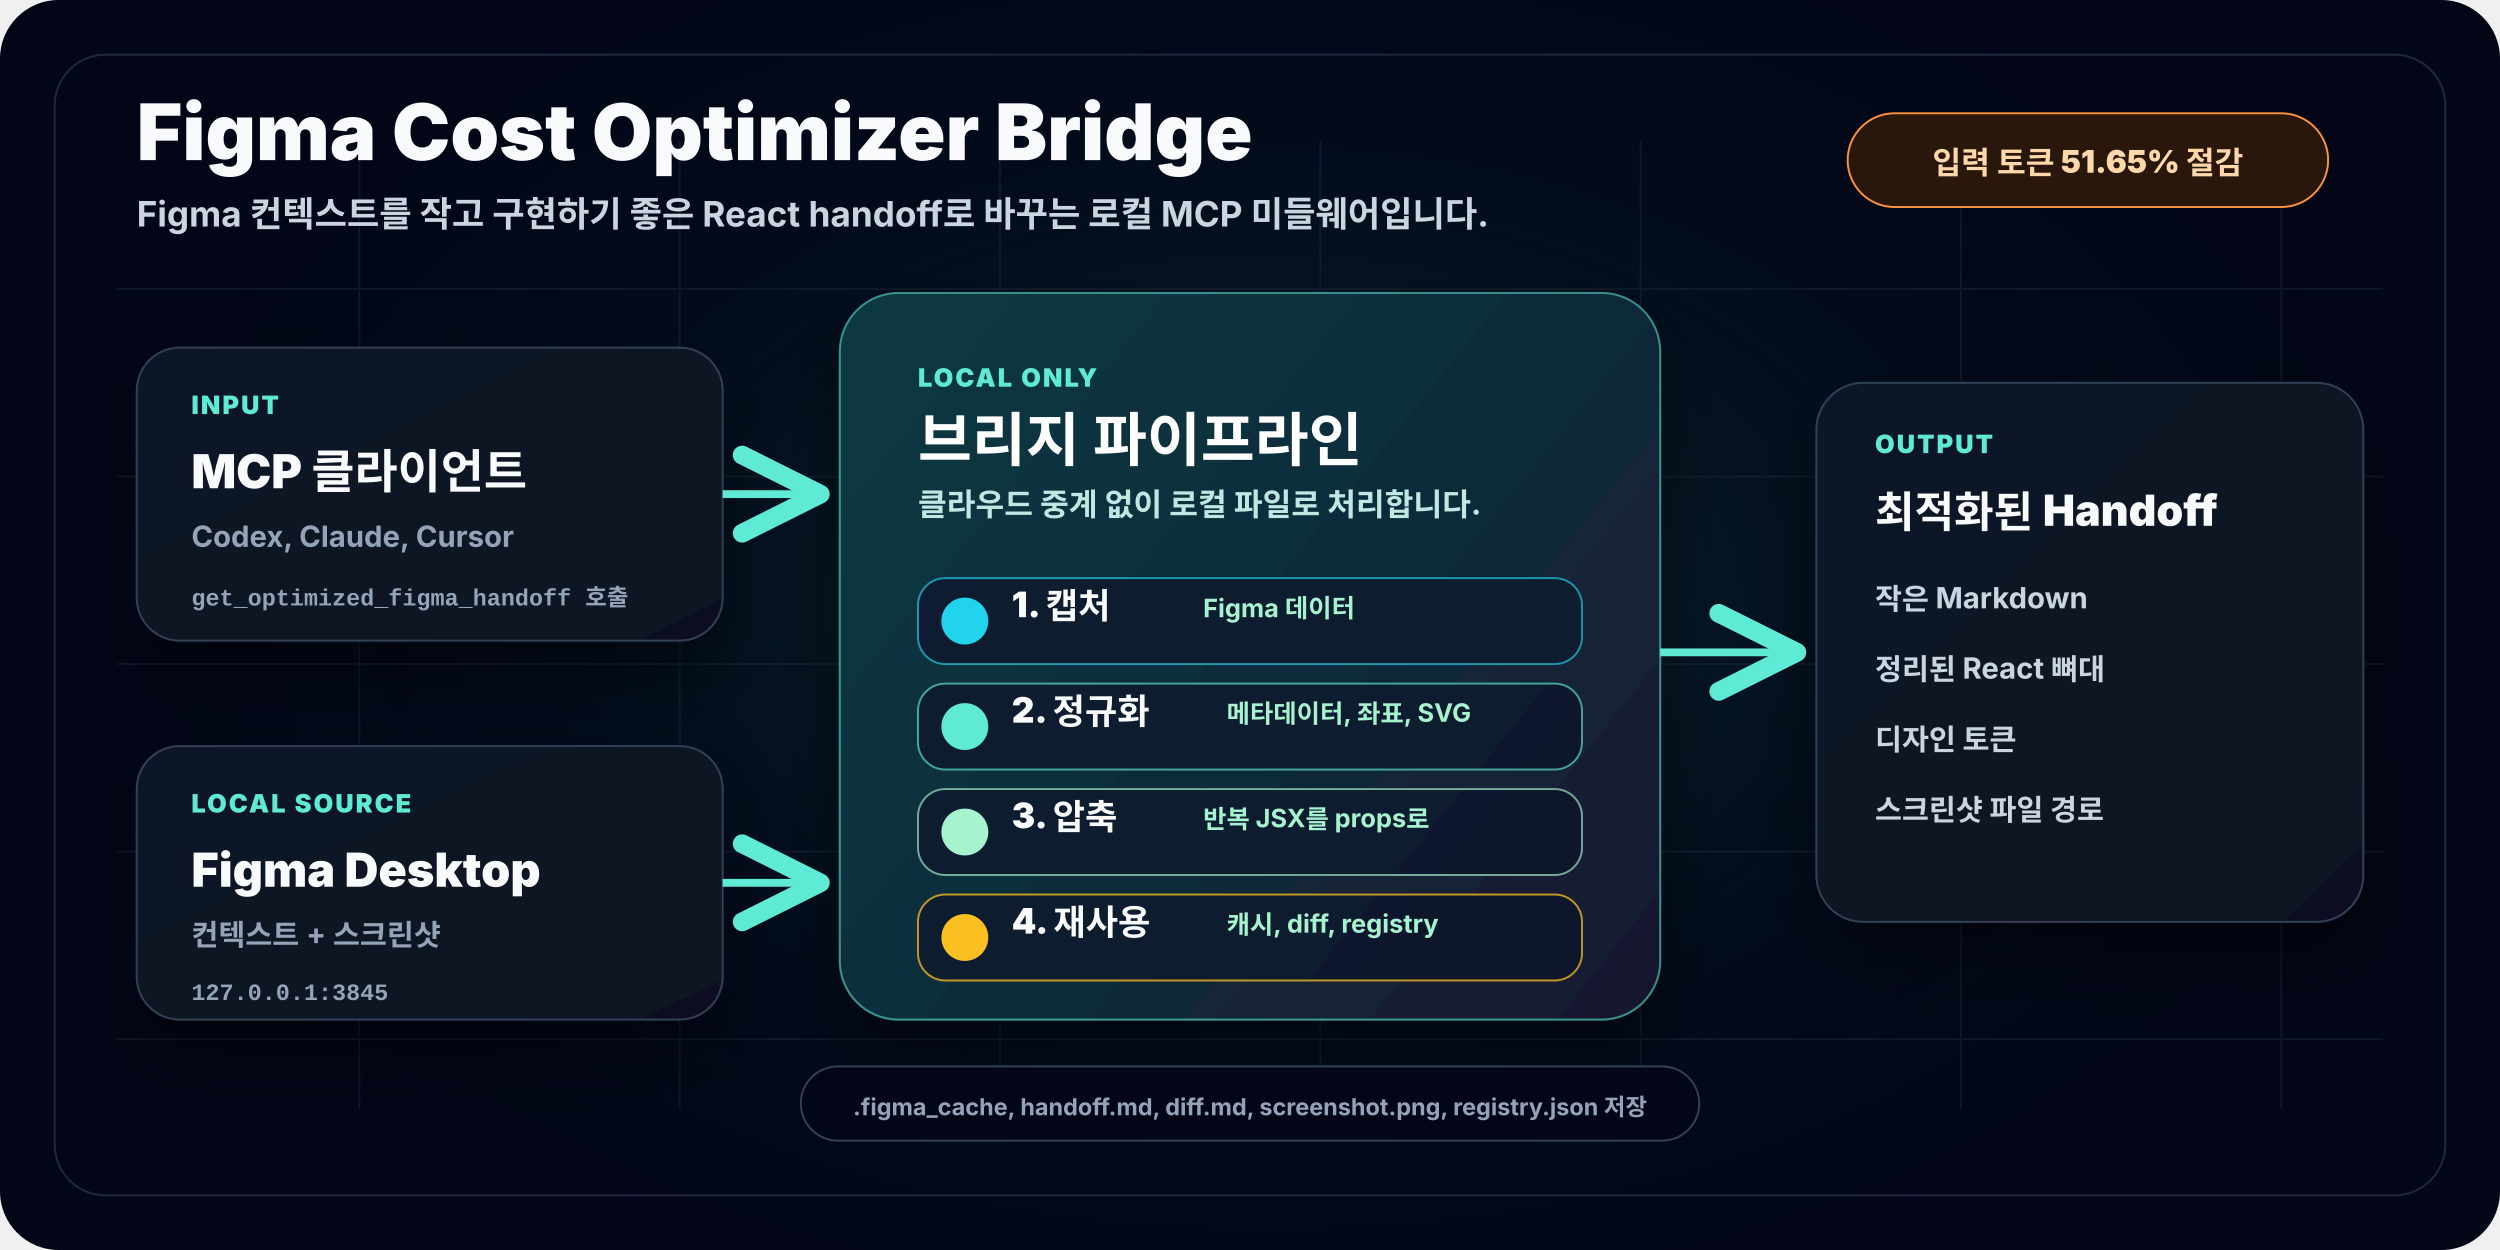
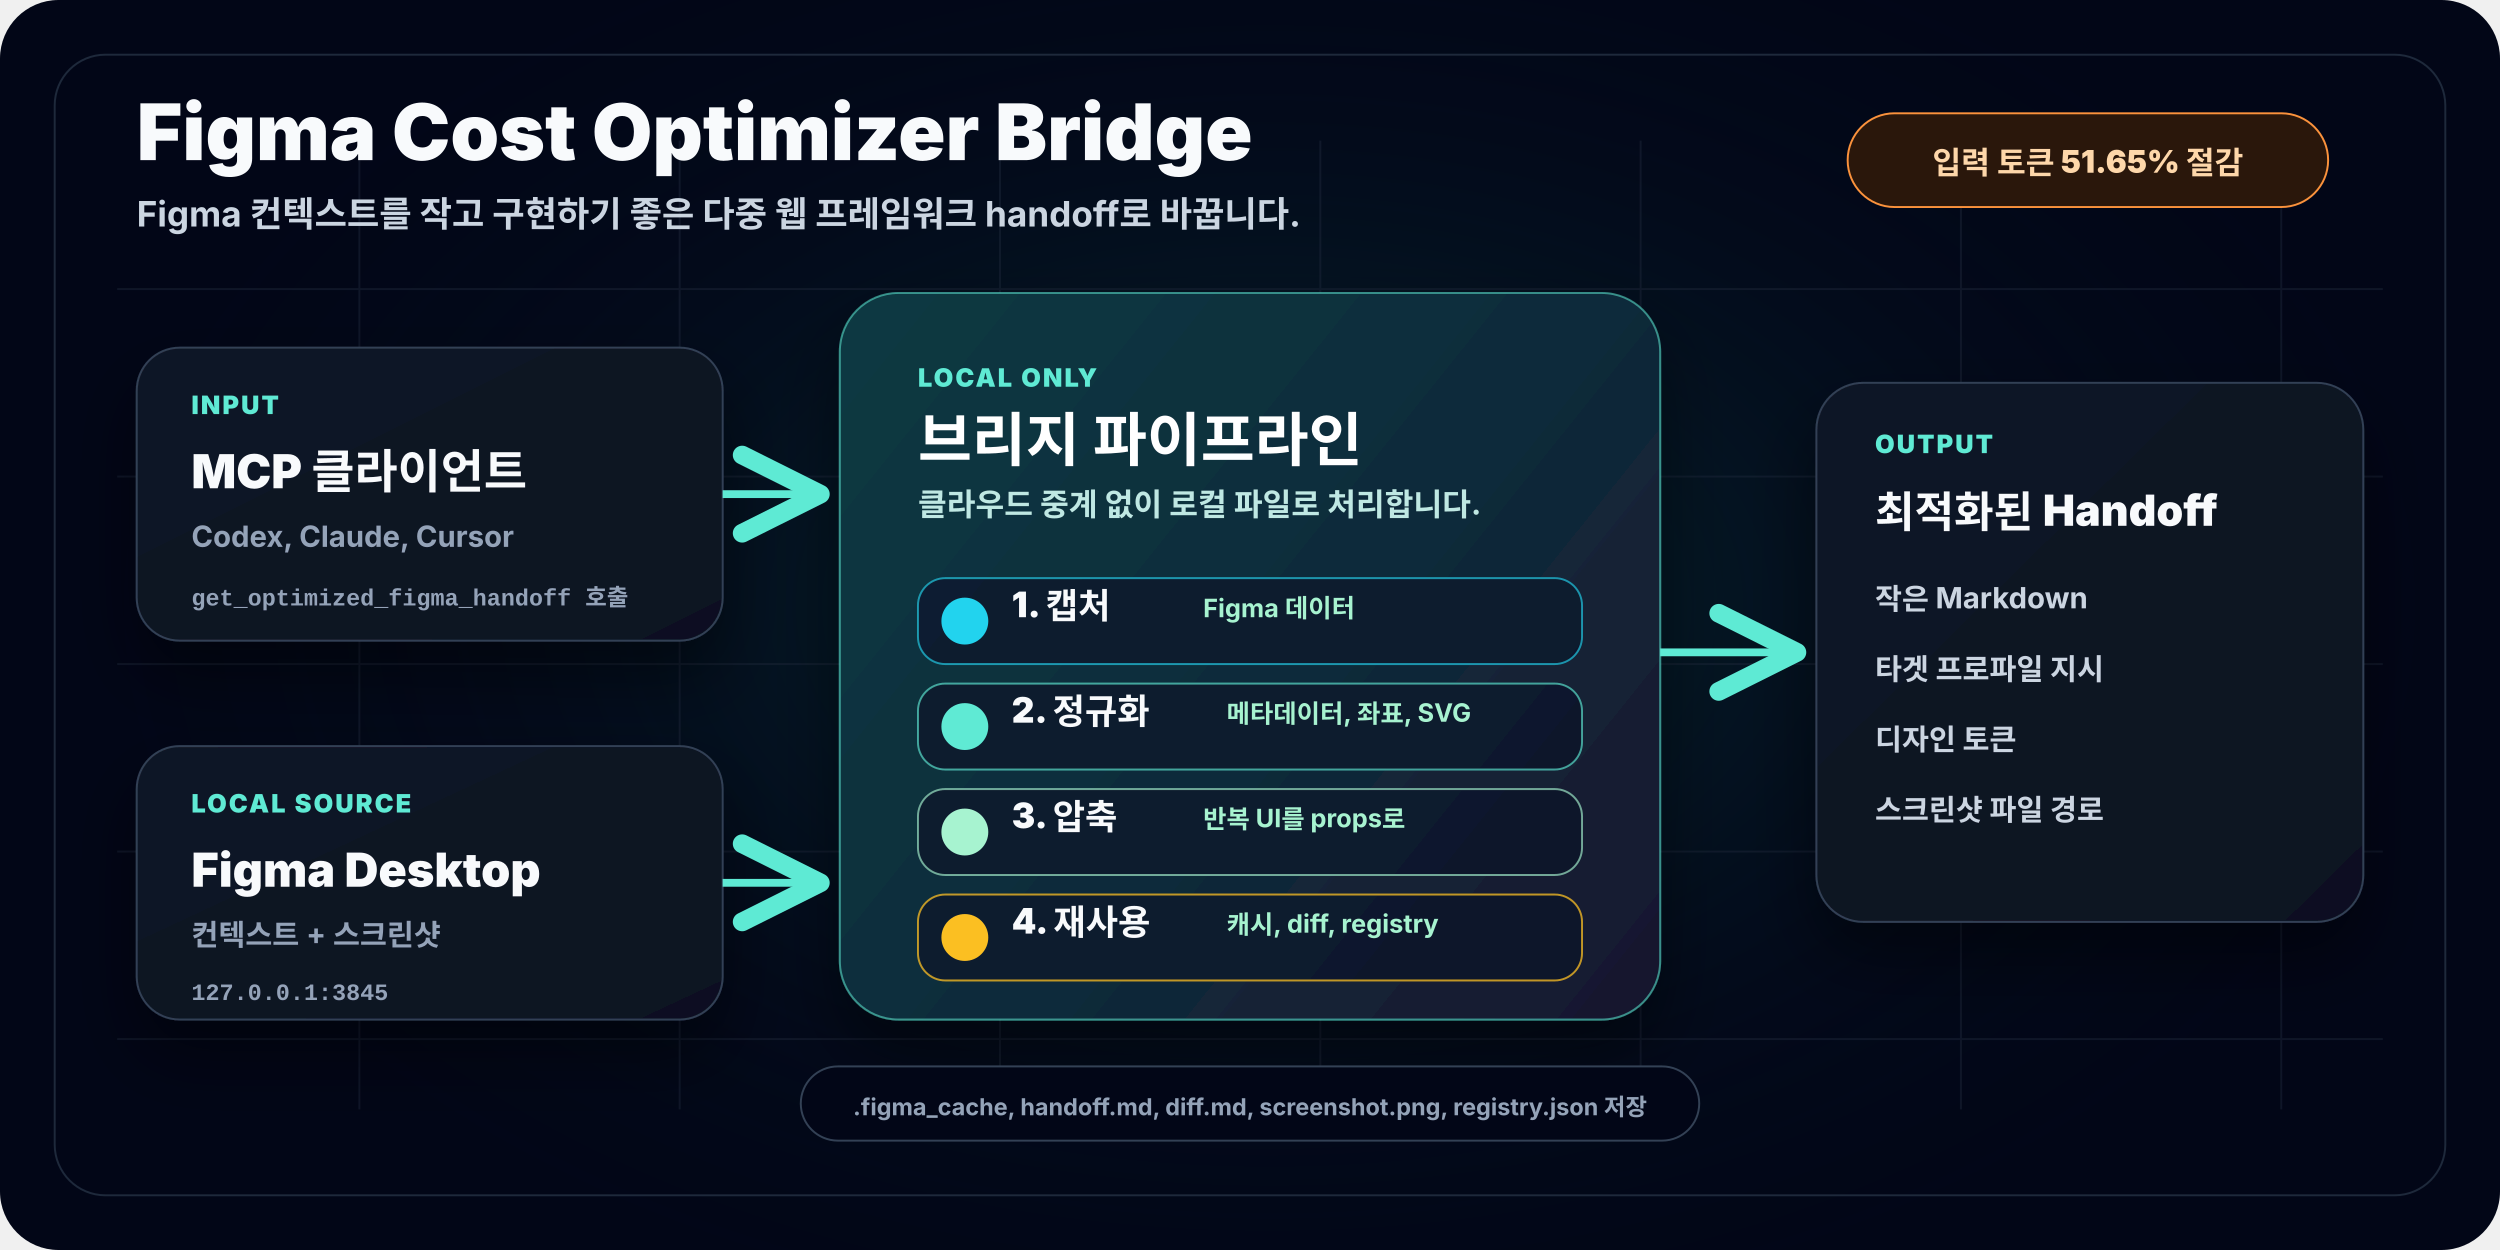
<svg xmlns="http://www.w3.org/2000/svg" width="1280" height="640" viewBox="0 0 1280 640" fill="none" role="img" aria-labelledby="title desc">
  <defs>
    <radialGradient id="glow" cx="0" cy="0" r="1" gradientUnits="userSpaceOnUse" gradientTransform="translate(650 310) rotate(90) scale(390 620)">
      <stop stop-color="#0F766E" stop-opacity="0.32" />
      <stop offset="1" stop-color="#020617" stop-opacity="0" />
    </radialGradient>
    <linearGradient id="bridgeFill" x1="410" y1="150" x2="870" y2="520" gradientUnits="userSpaceOnUse">
      <stop stop-color="#0E3B43" />
      <stop offset="0.56" stop-color="#102A3A" />
      <stop offset="1" stop-color="#17152D" />
    </linearGradient>
    <linearGradient id="cardFill" x1="0" y1="0" x2="1" y2="1">
      <stop stop-color="#111827" />
      <stop offset="1" stop-color="#0B1120" />
    </linearGradient>
    <filter id="shadow" x="-20%" y="-20%" width="140%" height="160%" color-interpolation-filters="sRGB">
      <feDropShadow dx="0" dy="18" stdDeviation="18" flood-color="#000000" flood-opacity="0.45" />
    </filter>
    <marker id="arrow" markerWidth="14" markerHeight="14" refX="12" refY="7" orient="auto" markerUnits="strokeWidth">
      <path d="M2 2L12 7L2 12" stroke="#5EEAD4" stroke-width="2.4" stroke-linecap="round" stroke-linejoin="round" />
    </marker>
    <style>
      .sans { font-family: Inter, ui-sans-serif, system-ui, -apple-system, BlinkMacSystemFont, "Apple SD Gothic Neo", "Noto Sans KR", "Segoe UI", sans-serif; }
      .title { font-size: 40px; font-weight: 850; fill: #F8FAFC; }
      .subtitle { font-size: 18px; font-weight: 650; fill: #CBD5E1; }
      .eyebrow { font-size: 13px; font-weight: 850; letter-spacing: 0.08em; fill: #5EEAD4; }
      .cardTitle { font-size: 24px; font-weight: 850; fill: #F8FAFC; }
      .cardCopy { font-size: 15px; font-weight: 700; fill: #94A3B8; }
      .bridgeTitle { font-size: 30px; font-weight: 850; fill: #FFFFFF; }
      .bridgeCopy { font-size: 16px; font-weight: 700; fill: #BFE8E3; }
      .stageTitle { font-size: 18px; font-weight: 850; fill: #F8FAFC; }
      .stageCopy { font-size: 13px; font-weight: 700; fill: #A7F3D0; }
      .outputTitle { font-size: 22px; font-weight: 850; fill: #F8FAFC; }
      .outputCopy { font-size: 15px; font-weight: 750; fill: #CBD5E1; }
      .badge { font-size: 16px; font-weight: 850; fill: #FED7AA; }
      .tiny { font-size: 12px; font-weight: 750; fill: #94A3B8; }
      .mono { font-family: "SFMono-Regular", Consolas, "Liberation Mono", monospace; }
    </style>
  </defs>
  <rect width="1280" height="640" rx="30" fill="#020617" />
  <rect width="1280" height="640" rx="30" fill="url(#glow)" />
  <path d="M60 148H1220M60 244H1220M60 340H1220M60 436H1220M60 532H1220M184 72V568M348 72V568M512 72V568M676 72V568M840 72V568M1004 72V568M1168 72V568" stroke="#1E293B" stroke-width="1" opacity="0.45" />
  <rect x="28" y="28" width="1224" height="584" rx="26" stroke="#1E293B" />
  <text x="70" y="82" class="sans title">Figma Cost Optimizer Bridge</text>
-   <text x="70" y="116" class="sans subtitle">Figma 컨텍스트를 작고 구현하기 좋은 React handoff로 바꾸는 로컬 MCP 미들웨어입니다.</text>
+   <text x="70" y="116" class="sans subtitle">Figma 컨텍스트를 작고 구현하기 좋은 다중 웹 프레임워크 handoff로 바꿉니다.</text>
  <g transform="translate(946 58)">
    <rect width="246" height="48" rx="24" fill="#2A170B" stroke="#FB923C" />
    <text x="123" y="31" text-anchor="middle" class="sans badge">입력 토큰 51.65% 절감</text>
  </g>
  <g filter="url(#shadow)">
    <rect x="70" y="178" width="300" height="150" rx="22" fill="url(#cardFill)" stroke="#334155" />
    <text x="98" y="212" class="sans eyebrow">INPUT</text>
    <text x="98" y="250" class="sans cardTitle">MCP 클라이언트</text>
    <text x="98" y="280" class="sans cardCopy">Codex, Claude, Cursor</text>
    <text x="98" y="310" class="mono tiny">get_optimized_figma_handoff 호출</text>
  </g>
  <g filter="url(#shadow)">
    <rect x="70" y="382" width="300" height="140" rx="22" fill="url(#cardFill)" stroke="#334155" />
    <text x="98" y="416" class="sans eyebrow">LOCAL SOURCE</text>
    <text x="98" y="454" class="sans cardTitle">Figma Desktop</text>
    <text x="98" y="484" class="sans cardCopy">컨텍스트 + 스크린샷</text>
    <text x="98" y="512" class="mono tiny">127.0.0.1:3845</text>
  </g>
  <g filter="url(#shadow)">
    <rect x="430" y="150" width="420" height="372" rx="30" fill="url(#bridgeFill)" stroke="#5EEAD4" stroke-opacity="0.55" />
    <text x="470" y="198" class="sans eyebrow">LOCAL ONLY</text>
    <text x="470" y="236" class="sans bridgeTitle">브리지 파이프라인</text>
    <text x="470" y="264" class="sans bridgeCopy">클라우드 중계 없이 로컬 파일로 처리합니다.</text>
    <g transform="translate(470 296)">
      <rect width="340" height="44" rx="14" fill="#0F172A" fill-opacity="0.72" stroke="#22D3EE" stroke-opacity="0.65" />
      <circle cx="24" cy="22" r="12" fill="#22D3EE" />
      <text x="48" y="20" class="sans stageTitle">1. 캡처</text>
      <text x="146" y="20" class="sans stageCopy">Figma 데이터</text>
    </g>
    <g transform="translate(470 350)">
      <rect width="340" height="44" rx="14" fill="#0F172A" fill-opacity="0.72" stroke="#5EEAD4" stroke-opacity="0.65" />
      <circle cx="24" cy="22" r="12" fill="#5EEAD4" />
      <text x="48" y="20" class="sans stageTitle">2. 정규화</text>
      <text x="158" y="20" class="sans stageCopy">메타데이터, 좌표, SVG</text>
    </g>
    <g transform="translate(470 404)">
      <rect width="340" height="44" rx="14" fill="#0F172A" fill-opacity="0.72" stroke="#A7F3D0" stroke-opacity="0.65" />
      <circle cx="24" cy="22" r="12" fill="#A7F3D0" />
      <text x="48" y="20" class="sans stageTitle">3. 압축</text>
-       <text x="146" y="20" class="sans stageCopy">반복 JSX를 props로</text>
+       <text x="146" y="20" class="sans stageCopy">반복 UI를 props로</text>
    </g>
    <g transform="translate(470 458)">
      <rect width="340" height="44" rx="14" fill="#0F172A" fill-opacity="0.72" stroke="#FBBF24" stroke-opacity="0.75" />
      <circle cx="24" cy="22" r="12" fill="#FBBF24" />
      <text x="48" y="20" class="sans stageTitle">4. 재사용</text>
      <text x="158" y="20" class="sans stageCopy">캐시, diff, registry</text>
    </g>
  </g>
  <g filter="url(#shadow)">
    <rect x="930" y="196" width="280" height="276" rx="24" fill="url(#cardFill)" stroke="#334155" />
    <text x="960" y="232" class="sans eyebrow">OUTPUT</text>
    <text x="960" y="270" class="sans outputTitle">최적화된 Handoff</text>
    <text x="960" y="312" class="sans outputCopy">작은 Markdown</text>
-     <text x="960" y="348" class="sans outputCopy">정리된 React 뼈대</text>
+     <text x="960" y="348" class="sans outputCopy">타겟 프로파일 지시</text>
    <text x="960" y="384" class="sans outputCopy">디자인 토큰</text>
    <text x="960" y="420" class="sans outputCopy">스크린샷 파일 경로</text>
  </g>
  <path d="M370 253H420" stroke="#5EEAD4" stroke-width="4" marker-end="url(#arrow)" />
  <path d="M370 452H420" stroke="#5EEAD4" stroke-width="4" marker-end="url(#arrow)" />
  <path d="M850 334H920" stroke="#5EEAD4" stroke-width="4" marker-end="url(#arrow)" />
  <g transform="translate(410 546)">
    <rect width="460" height="38" rx="19" fill="#020617" stroke="#334155" />
    <text x="230" y="25" text-anchor="middle" class="sans tiny">.figma_cache, handoff.md, diff.md, screenshot.png, registry.json 저장</text>
  </g>
</svg>
